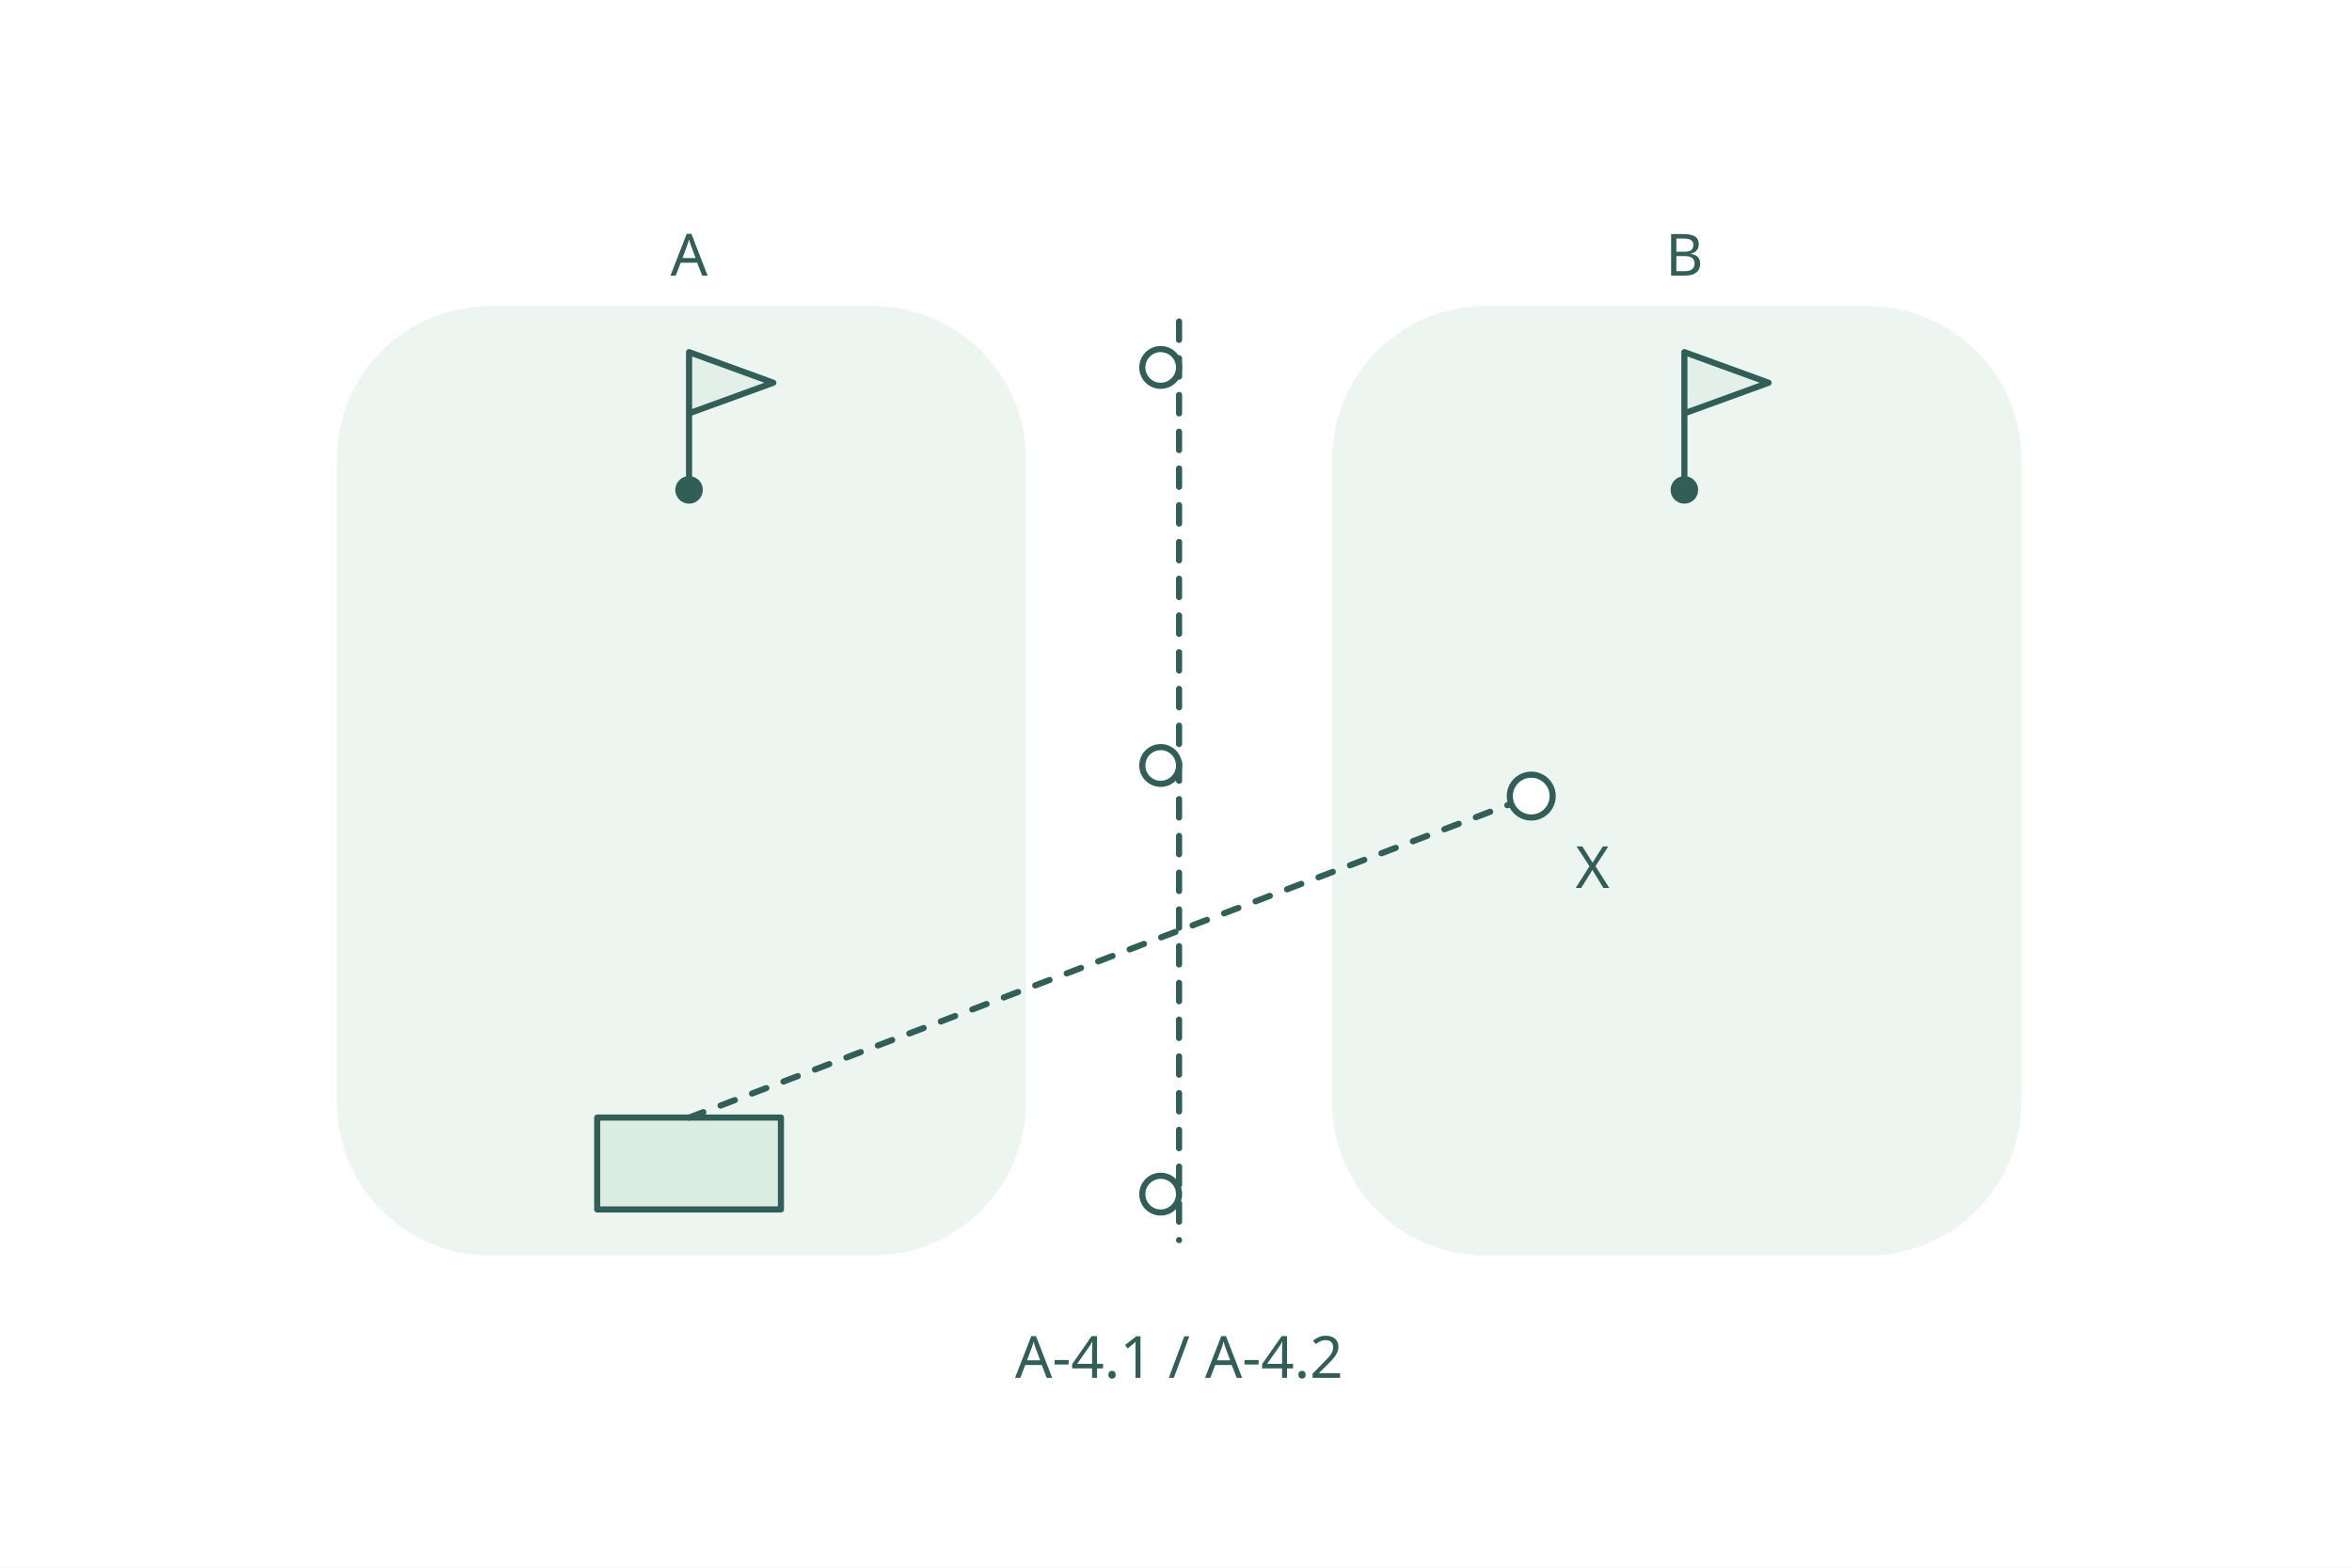
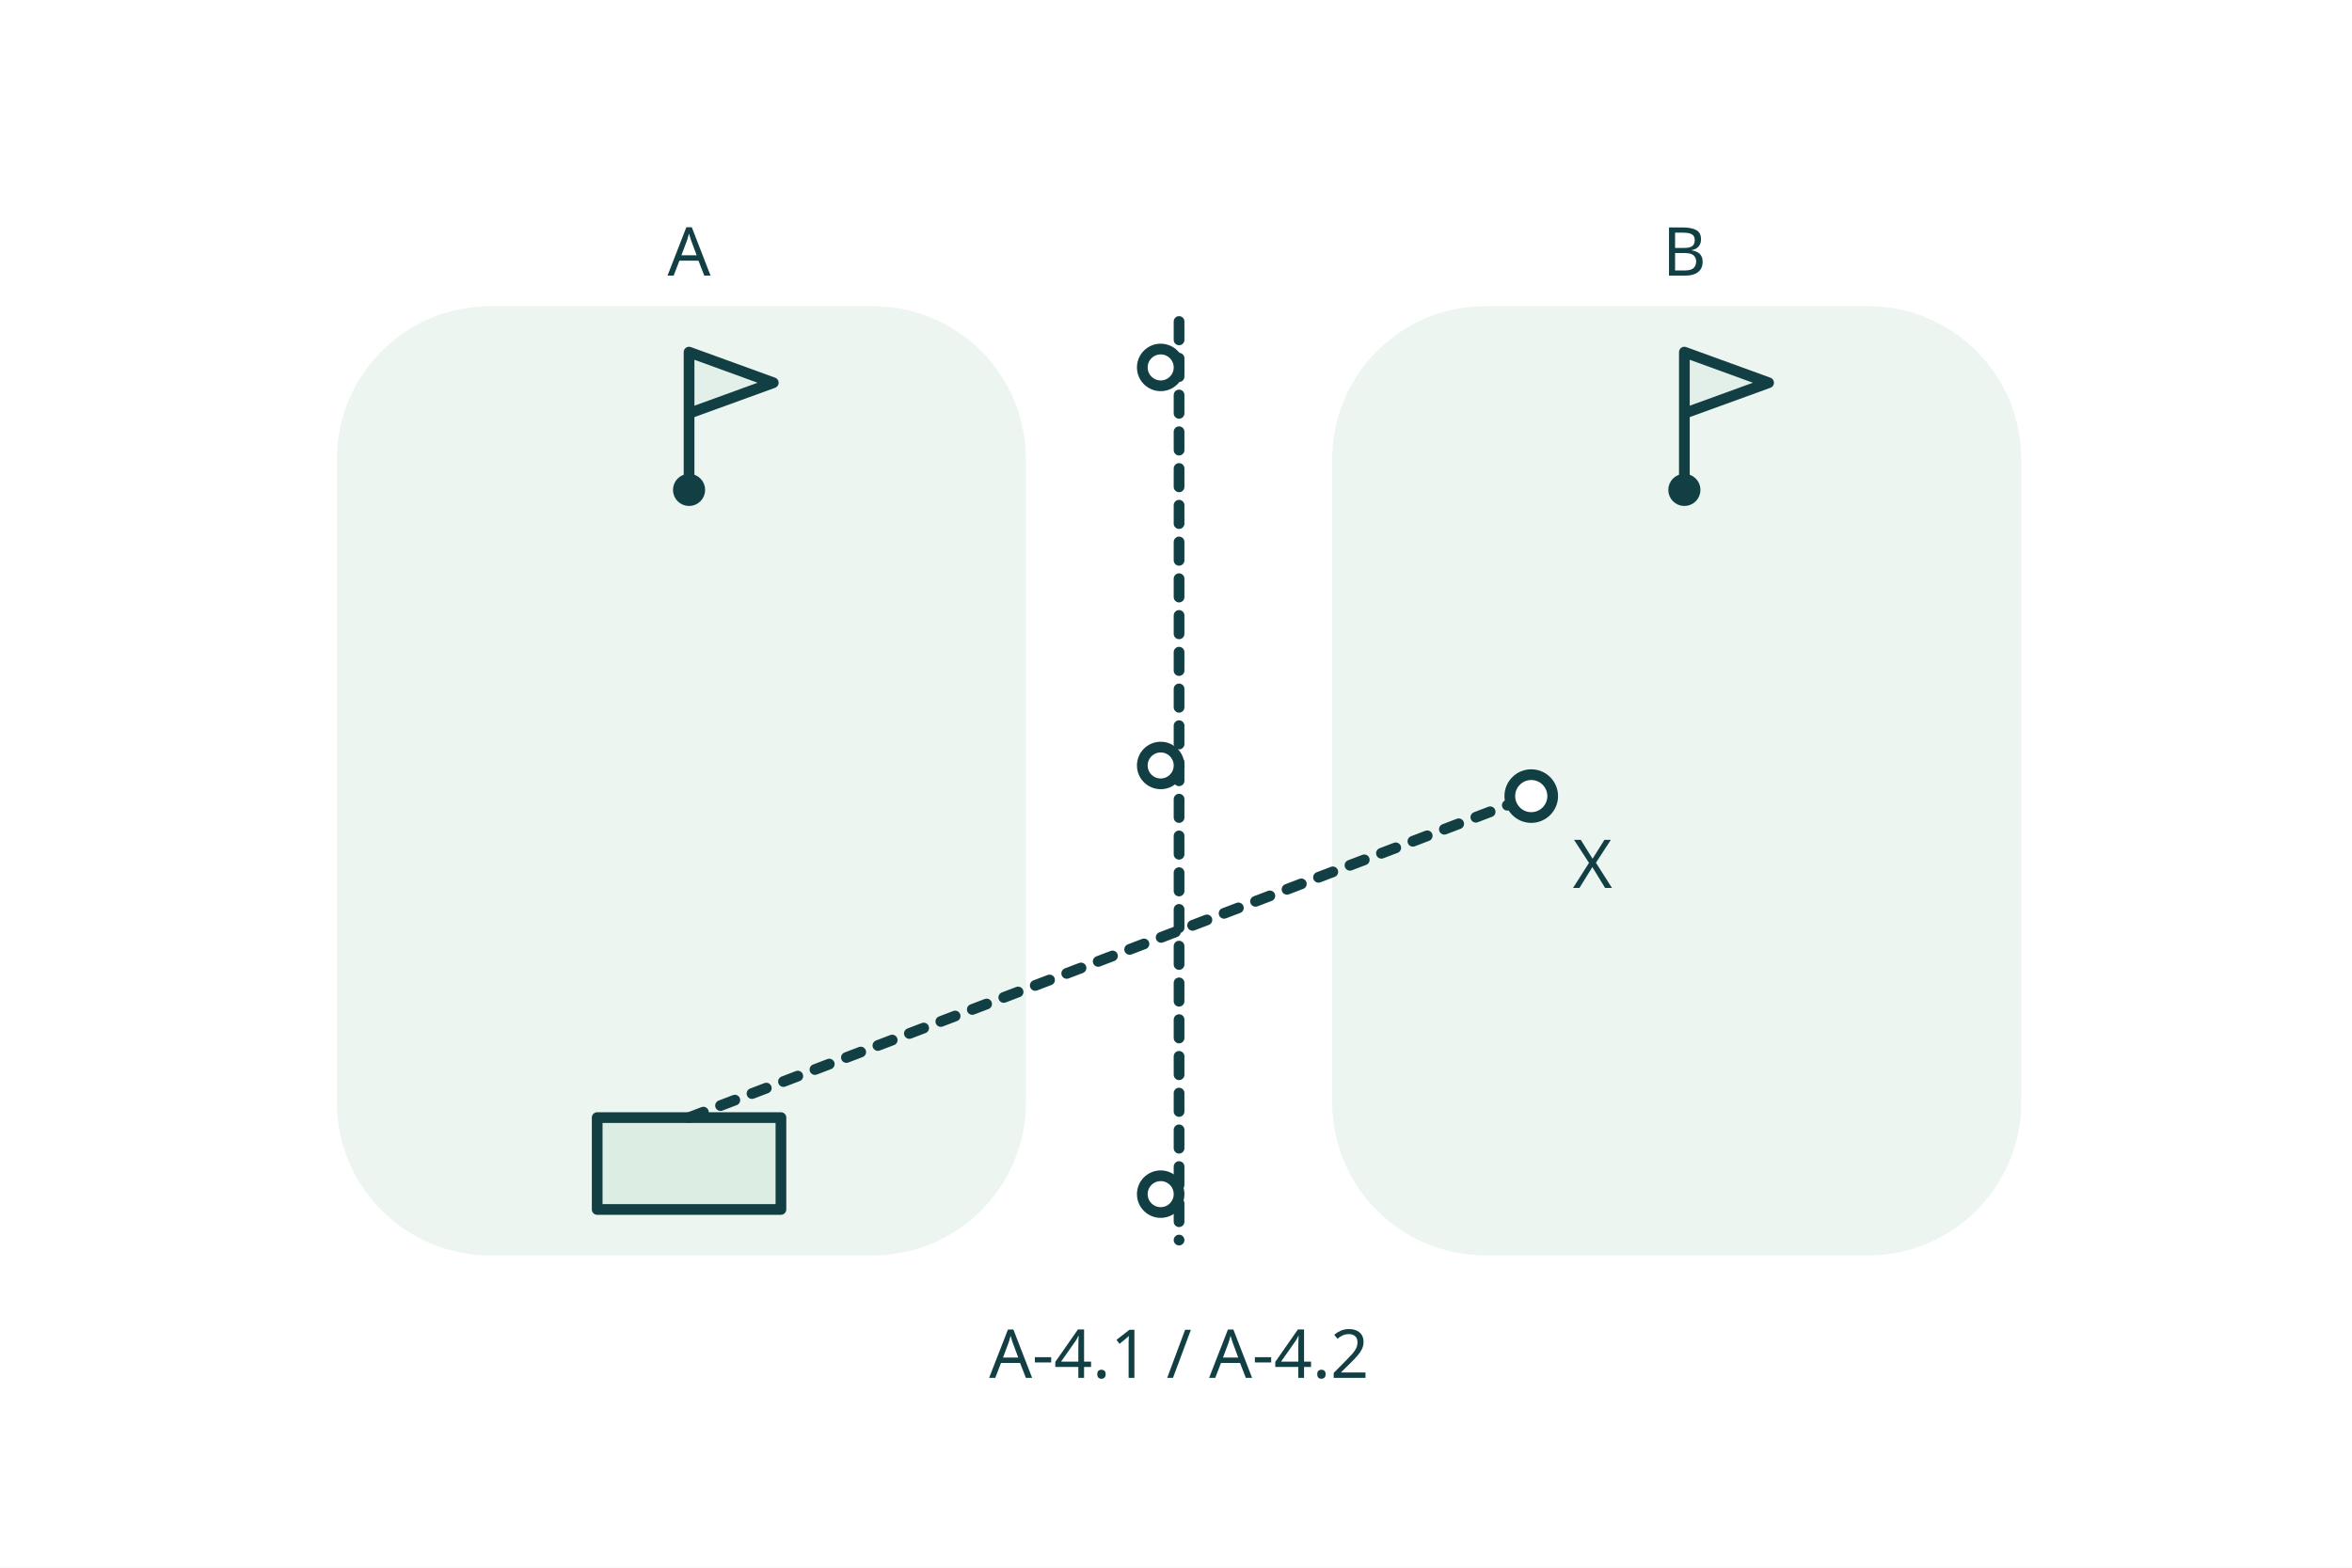
<svg xmlns="http://www.w3.org/2000/svg" width="1536" height="1024" viewBox="0 0 1536 1024">
  <rect width="1536" height="1024" fill="white" />
-   <g stroke="#315e57" stroke-width="4" stroke-linecap="round" stroke-linejoin="round">
+   <g stroke="#123f43" stroke-width="7" stroke-linecap="round" stroke-linejoin="round">
    <rect x="220" y="200" width="450" height="620" rx="100" fill="#edf5f0" stroke="none" />
    <rect x="870" y="200" width="450" height="620" rx="100" fill="#edf5f0" stroke="none" />
    <path d="M770 210V810" stroke-dasharray="12 12" />
    <g fill="white">
      <circle cx="758" cy="240" r="12" />
      <circle cx="758" cy="500" r="12" />
      <circle cx="758" cy="780" r="12" />
    </g>
-     <circle cx="450" cy="320" r="7" fill="#315e57" />
+     <circle cx="450" cy="320" r="7" fill="#123f43" />
    <path d="M450 320v-90l55 20-55 20" fill="#e2f0e9" />
-     <circle cx="1100" cy="320" r="7" fill="#315e57" />
+     <circle cx="1100" cy="320" r="7" fill="#123f43" />
    <path d="M1100 320v-90l55 20-55 20" fill="#e2f0e9" />
    <rect x="390" y="730" width="120" height="60" fill="#dceee3" />
    <path d="M450 730L1000 520" stroke-dasharray="10 12" fill="none" />
    <circle cx="1000" cy="520" r="14" fill="white" />
-     <text x="450" y="180" fill="#315e57" stroke="none" font-family="sans-serif" font-size="38" text-anchor="middle">A</text>
-     <text x="1100" y="180" fill="#315e57" stroke="none" font-family="sans-serif" font-size="38" text-anchor="middle">B</text>
-     <text x="1040" y="580" fill="#315e57" stroke="none" font-family="sans-serif" font-size="38" text-anchor="middle">X</text>
-     <text x="770" y="900" fill="#315e57" stroke="none" font-family="sans-serif" font-size="38" text-anchor="middle">A-4.1 / A-4.2</text>
+     <text x="450" y="180" fill="#123f43" stroke="none" font-family="sans-serif" font-size="44" text-anchor="middle">A</text>
+     <text x="1100" y="180" fill="#123f43" stroke="none" font-family="sans-serif" font-size="44" text-anchor="middle">B</text>
+     <text x="1040" y="580" fill="#123f43" stroke="none" font-family="sans-serif" font-size="44" text-anchor="middle">X</text>
+     <text x="770" y="900" fill="#123f43" stroke="none" font-family="sans-serif" font-size="44" text-anchor="middle">A-4.1 / A-4.2</text>
  </g>
</svg>
